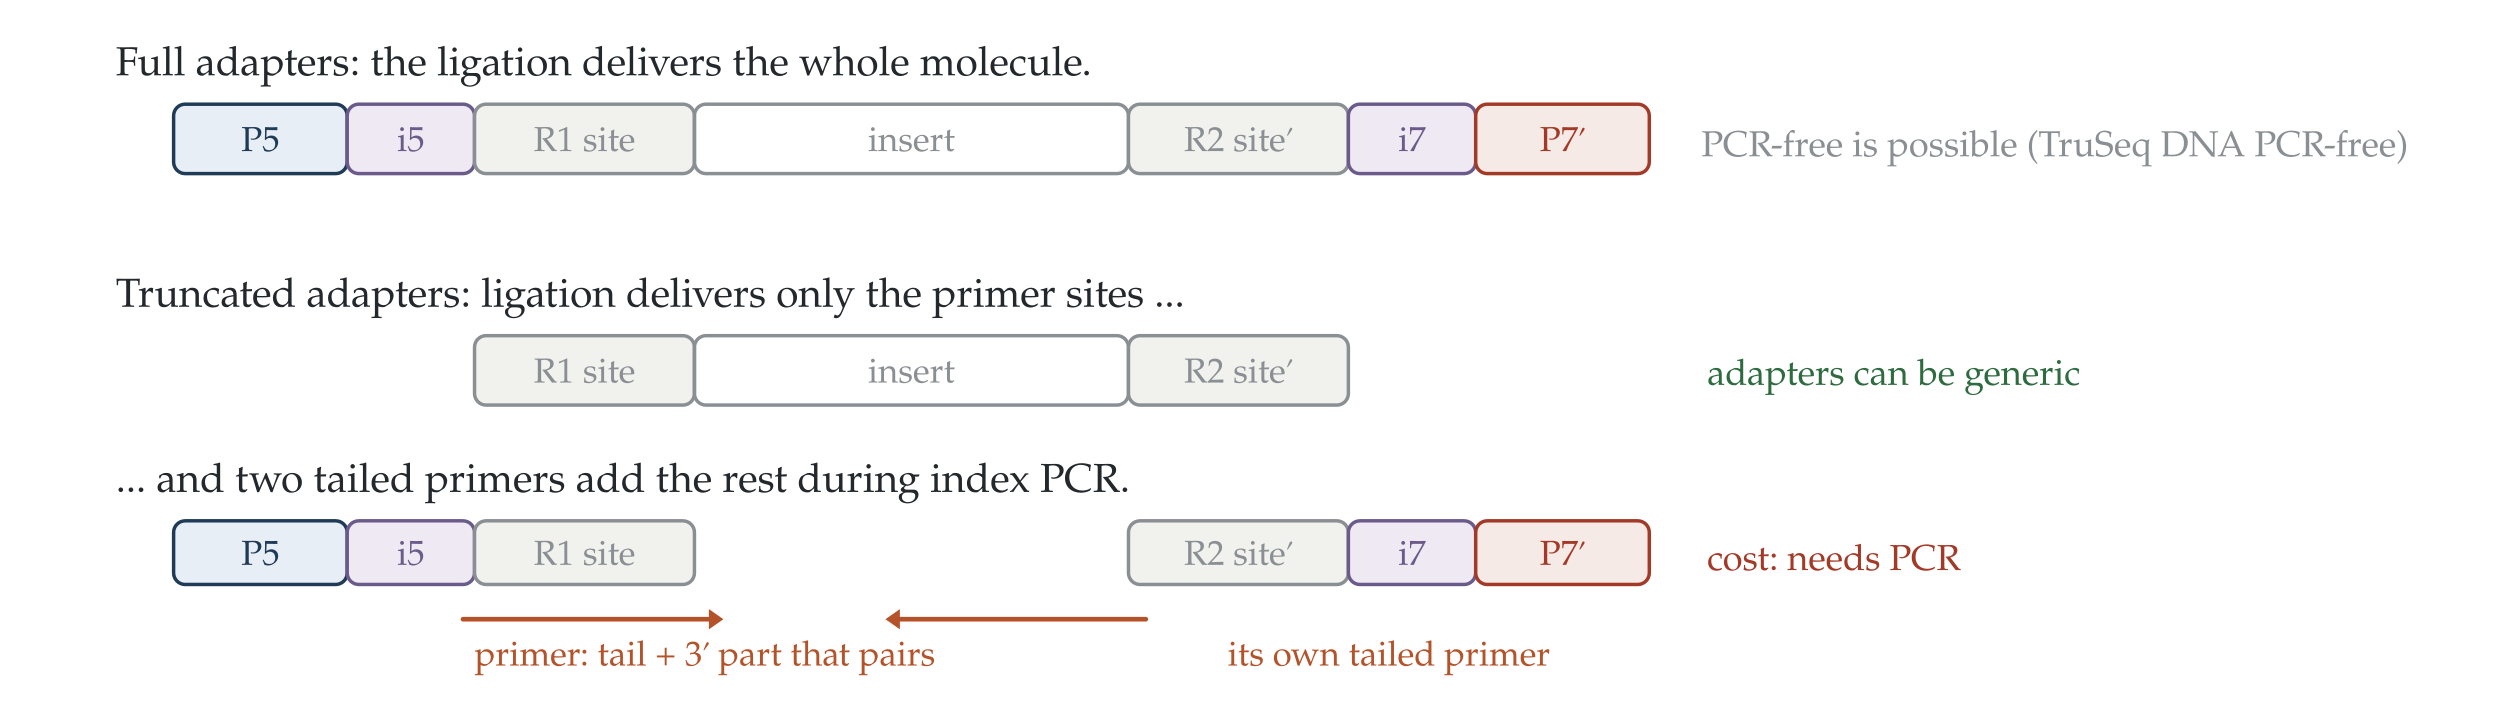
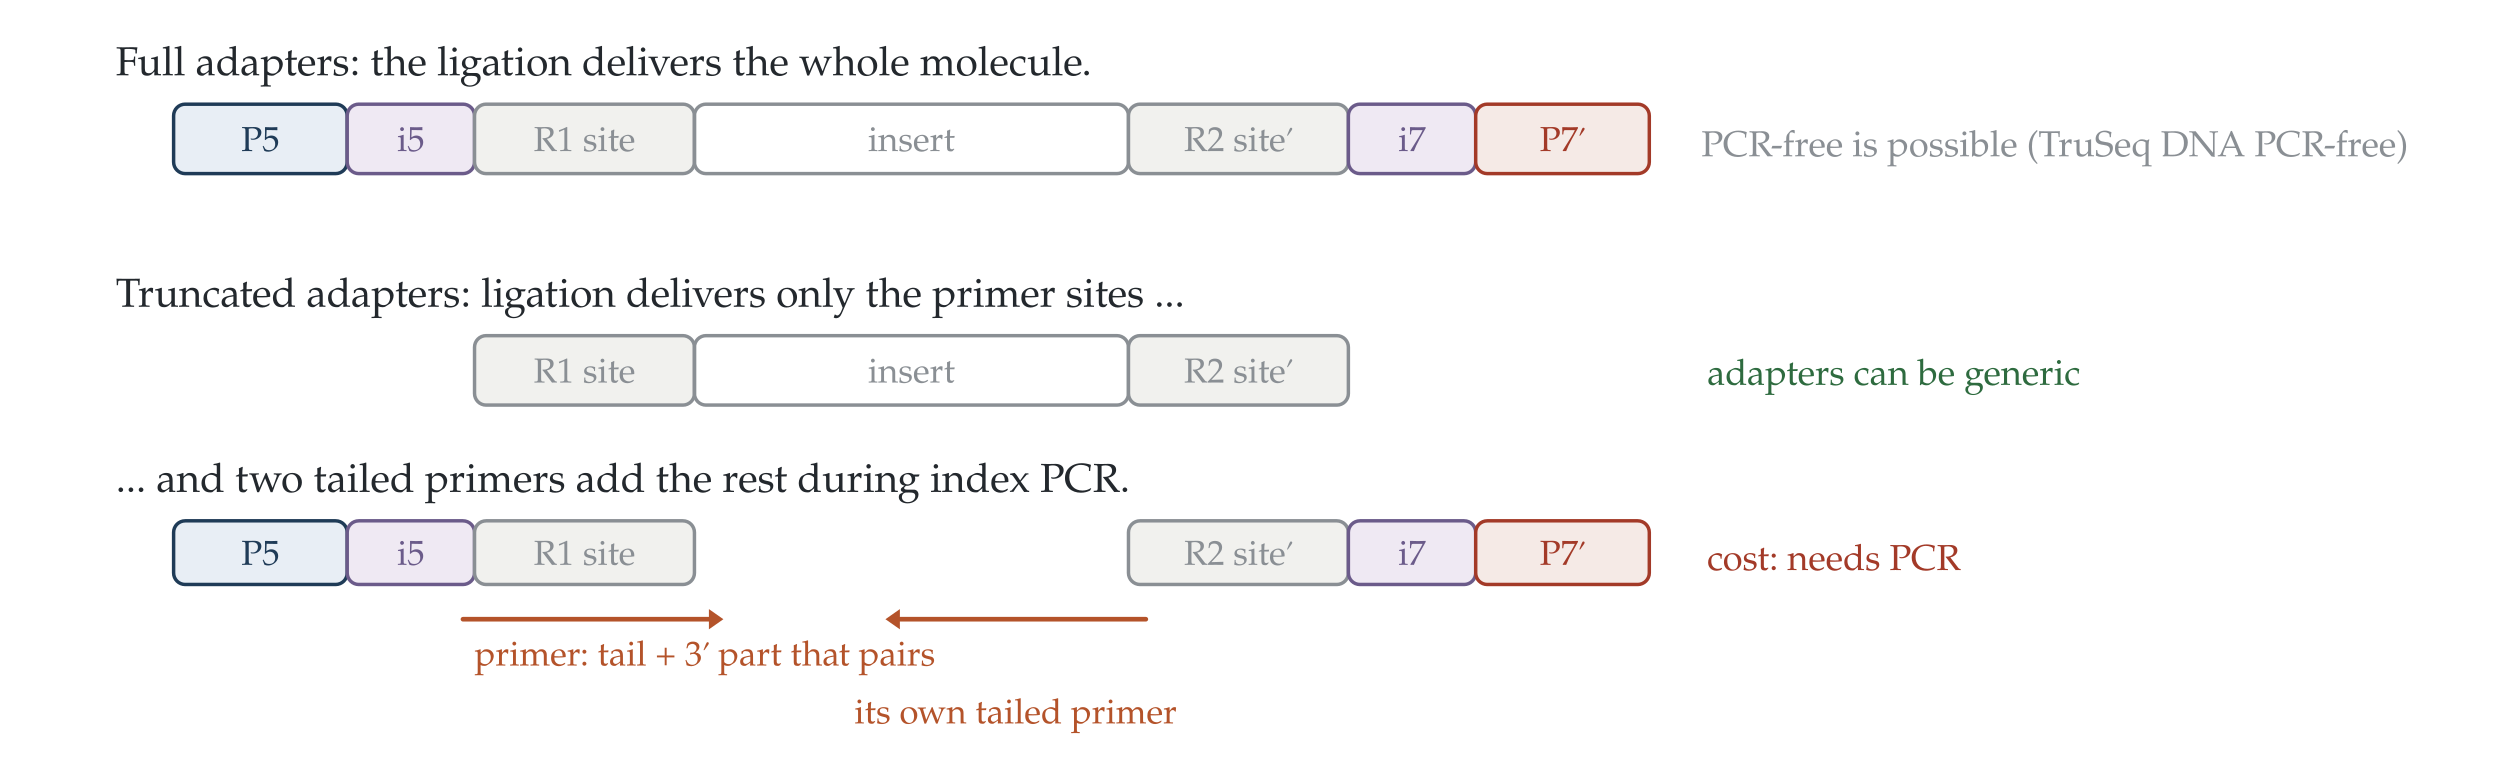
- <svg xmlns="http://www.w3.org/2000/svg" viewBox="0 0 864 250" width="864" height="250" font-family="&quot;Palatino Linotype&quot;, &quot;Book Antiqua&quot;, Palatino, FreeSerif, serif" fill="#23282d">
-   <rect width="740" height="250" fill="none" />
+ <svg xmlns="http://www.w3.org/2000/svg" viewBox="0 0 864 268" width="864" height="268" font-family="&quot;Palatino Linotype&quot;, &quot;Book Antiqua&quot;, Palatino, FreeSerif, serif" fill="#23282d">
+   <rect width="740" height="268" fill="none" />
  <text x="40" y="26" font-size="14" fill="#23282d">Full adapters: the ligation delivers the whole molecule.</text>
  <rect x="60" y="36" width="60" height="24" rx="4" fill="#e8eef5" stroke="#1f3b57" stroke-width="1.2" />
  <text x="90.0" y="52.2" font-size="12" text-anchor="middle" fill="#1f3b57">P5</text>
  <rect x="120" y="36" width="44" height="24" rx="4" fill="#efe9f3" stroke="#6b5b8a" stroke-width="1.2" />
  <text x="142.0" y="52.2" font-size="12" text-anchor="middle" fill="#6b5b8a">i5</text>
  <rect x="164" y="36" width="76" height="24" rx="4" fill="#f1f1ee" stroke="#8a8f94" stroke-width="1.2" />
  <text x="202.0" y="52.2" font-size="12" text-anchor="middle" fill="#8a8f94">R1 site</text>
  <rect x="240" y="36" width="150" height="24" rx="4" fill="none" stroke="#8a8f94" stroke-width="1.2" />
  <text x="315.0" y="52.2" font-size="12" text-anchor="middle" fill="#8a8f94">insert</text>
  <rect x="390" y="36" width="76" height="24" rx="4" fill="#f1f1ee" stroke="#8a8f94" stroke-width="1.2" />
  <text x="428.0" y="52.2" font-size="12" text-anchor="middle" fill="#8a8f94">R2 site′</text>
  <rect x="466" y="36" width="44" height="24" rx="4" fill="#efe9f3" stroke="#6b5b8a" stroke-width="1.2" />
  <text x="488.0" y="52.2" font-size="12" text-anchor="middle" fill="#6b5b8a">i7</text>
  <rect x="510" y="36" width="60" height="24" rx="4" fill="#f5eae6" stroke="#a33a28" stroke-width="1.2" />
  <text x="540.0" y="52.2" font-size="12" text-anchor="middle" fill="#a33a28">P7′</text>
  <text x="588" y="54" font-size="12.5" fill="#8a8f94">PCR-free is possible (TruSeq DNA PCR-free)</text>
  <text x="40" y="106" font-size="14" fill="#23282d">Truncated adapters: ligation delivers only the primer sites ...</text>
  <rect x="164" y="116" width="76" height="24" rx="4" fill="#f1f1ee" stroke="#8a8f94" stroke-width="1.2" />
  <text x="202.0" y="132.2" font-size="12" text-anchor="middle" fill="#8a8f94">R1 site</text>
  <rect x="240" y="116" width="150" height="24" rx="4" fill="none" stroke="#8a8f94" stroke-width="1.2" />
  <text x="315.0" y="132.2" font-size="12" text-anchor="middle" fill="#8a8f94">insert</text>
  <rect x="390" y="116" width="76" height="24" rx="4" fill="#f1f1ee" stroke="#8a8f94" stroke-width="1.2" />
  <text x="428.0" y="132.2" font-size="12" text-anchor="middle" fill="#8a8f94">R2 site′</text>
  <text x="40" y="170" font-size="14" fill="#23282d">... and two tailed primers add the rest during index PCR.</text>
  <rect x="60" y="180" width="60" height="22" rx="4" fill="#e8eef5" stroke="#1f3b57" stroke-width="1.2" />
  <text x="90.0" y="195.2" font-size="12" text-anchor="middle" fill="#1f3b57">P5</text>
  <rect x="120" y="180" width="44" height="22" rx="4" fill="#efe9f3" stroke="#6b5b8a" stroke-width="1.2" />
  <text x="142.0" y="195.2" font-size="12" text-anchor="middle" fill="#6b5b8a">i5</text>
  <rect x="164" y="180" width="76" height="22" rx="4" fill="#f1f1ee" stroke="#8a8f94" stroke-width="1.2" />
  <text x="202.0" y="195.2" font-size="12" text-anchor="middle" fill="#8a8f94">R1 site</text>
  <line x1="160" y1="214" x2="245" y2="214" stroke="#b4532a" stroke-width="1.6" stroke-linecap="round" />
  <path d="M 250 214 L 245 210.5 L 245 217.5 Z" fill="#b4532a" />
  <text x="164" y="230" font-size="12" fill="#b4532a">primer: tail + 3′ part that pairs</text>
  <rect x="390" y="180" width="76" height="22" rx="4" fill="#f1f1ee" stroke="#8a8f94" stroke-width="1.2" />
  <text x="428.0" y="195.2" font-size="12" text-anchor="middle" fill="#8a8f94">R2 site′</text>
  <rect x="466" y="180" width="44" height="22" rx="4" fill="#efe9f3" stroke="#6b5b8a" stroke-width="1.2" />
  <text x="488.0" y="195.2" font-size="12" text-anchor="middle" fill="#6b5b8a">i7</text>
  <rect x="510" y="180" width="60" height="22" rx="4" fill="#f5eae6" stroke="#a33a28" stroke-width="1.2" />
  <text x="540.0" y="195.2" font-size="12" text-anchor="middle" fill="#a33a28">P7′</text>
  <line x1="396" y1="214" x2="311" y2="214" stroke="#b4532a" stroke-width="1.6" stroke-linecap="round" />
  <path d="M 306 214 L 311 210.5 L 311 217.5 Z" fill="#b4532a" />
-   <text x="480" y="230" font-size="12" text-anchor="middle" fill="#b4532a">its own tailed primer</text>
+   <text x="351" y="250" font-size="12" text-anchor="middle" fill="#b4532a">its own tailed primer</text>
  <text x="590" y="197" font-size="12.5" fill="#a33a28">cost: needs PCR</text>
  <text x="590" y="133" font-size="12.5" fill="#2e6b3f">adapters can be generic</text>
</svg>
